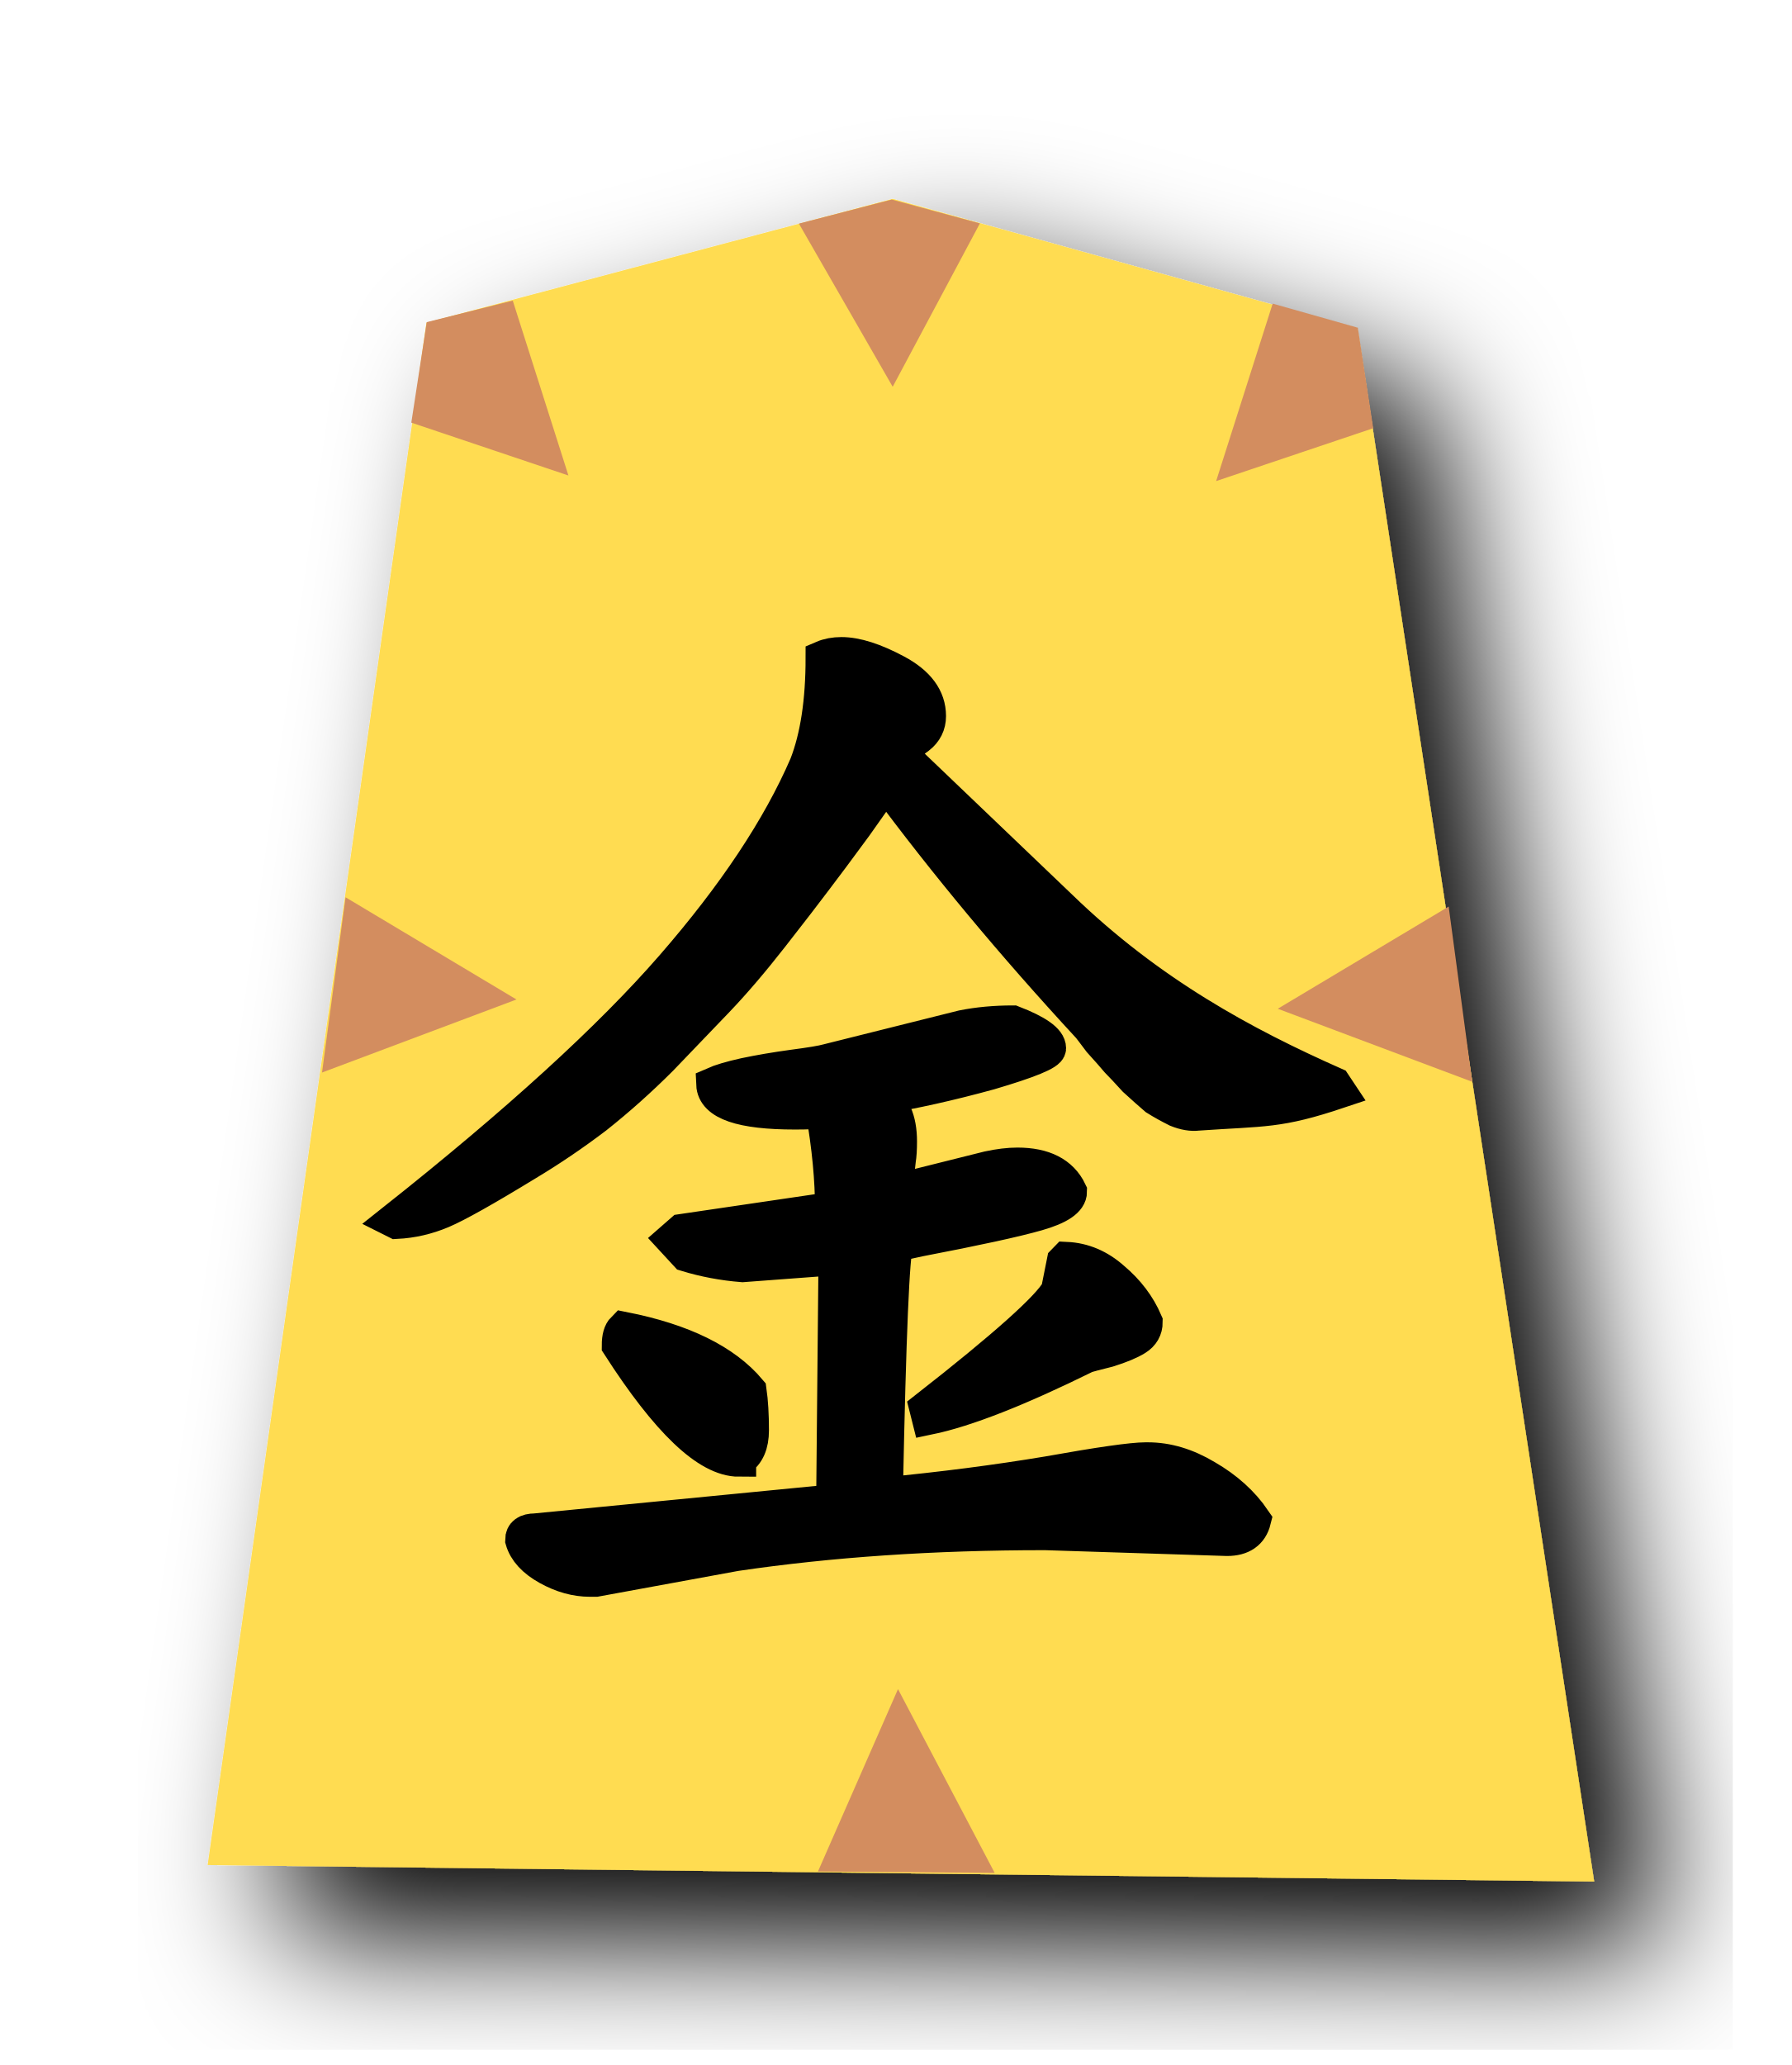
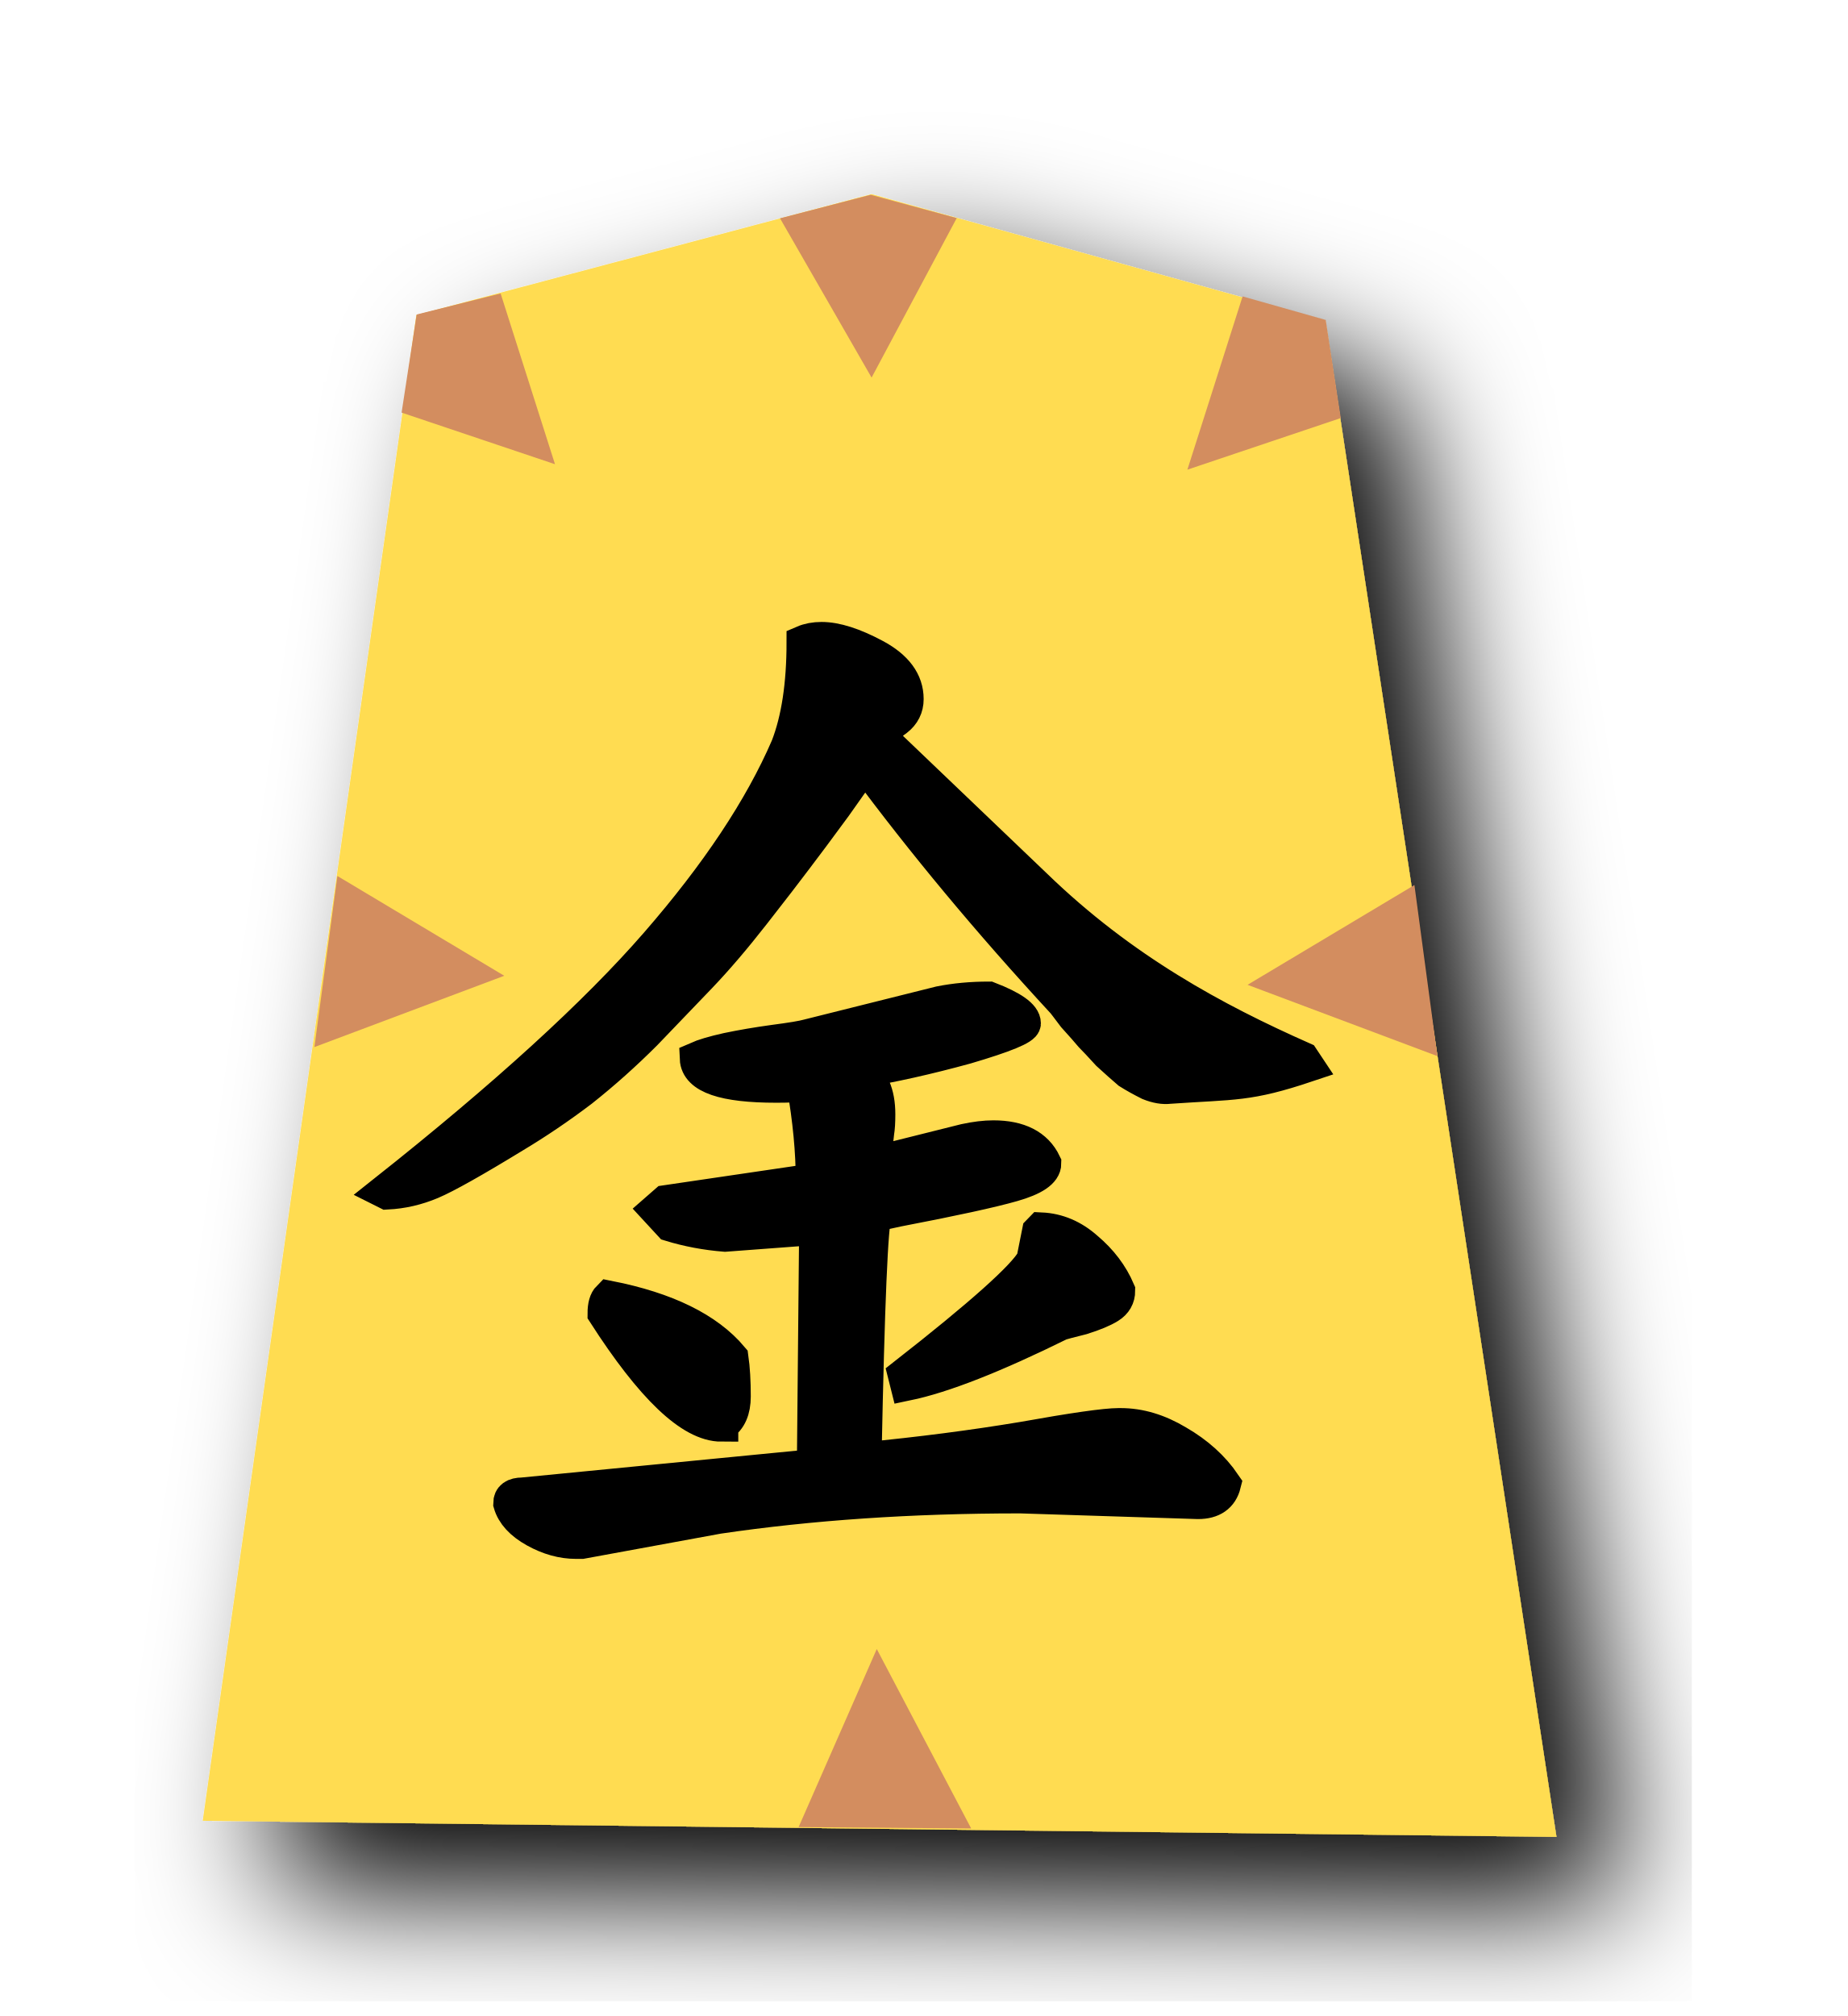
- <svg xmlns="http://www.w3.org/2000/svg" width="52.078" height="60" version="1.1" id="svg873">
+ <svg xmlns="http://www.w3.org/2000/svg" width="55" height="60" version="1.1" id="svg873">
  <defs id="defs877" />
  <filter id="drop-shadow">
    <feGaussianBlur in="SourceAlpha" result="blur" stdDeviation="2" id="feGaussianBlur848" />
    <feOffset result="offsetBlur" dx="2" dy="2" id="feOffset850" />
    <feBlend in="SourceGraphic" in2="offsetBlur" mode="normal" id="feBlend852" />
  </filter>
  <g filter="url(#drop-shadow)" transform="translate(5 5)" id="g871" style="fill:#ffdc51;fill-opacity:1">
    <path d="M20.942 0.777l13.51 3.76 6.878 45.133 -40.296 -0.48 6.358 -44.815z" fill="#FEEC99" id="path855" style="fill:#ffdc51;fill-opacity:1" />
  </g>
  <path id="path6283" d="m 42.102,26.34 0.684,5.092 -5.651,-2.122 z" style="opacity:1;fill:#d38d5f;stroke:none;stroke-width:1px;stroke-linecap:butt;stroke-linejoin:miter;stroke-opacity:1" />
  <g aria-label="金" style="font-style:normal;font-variant:normal;font-weight:normal;font-stretch:normal;font-size:26.667px;line-height:1.25;font-family:KaiTi;-inkscape-font-specification:KaiTi;letter-spacing:0px;word-spacing:0px;fill:#000000;fill-opacity:1;stroke:#000000;stroke-width:1;stroke-miterlimit:4;stroke-dasharray:none;stroke-opacity:1" id="text883" transform="translate(0.1086562,-0.7075472)">
    <path d="m 26.885,21.515 c 0,0.248 -0.102,0.451 -0.305,0.609 -0.203,0.135 -0.361,0.316 -0.474,0.542 l 4.604,4.401 c 2.596,2.515 5.35,3.99 7.955,5.146 l 0.135,0.203 c -1.767,0.592 -2.152,0.508 -4.095,0.643 -0.181,0.023 -0.384,-0.011 -0.609,-0.102 -0.226,-0.113 -0.429,-0.226 -0.609,-0.339 -0.158,-0.135 -0.361,-0.316 -0.609,-0.542 -0.226,-0.248 -0.395,-0.429 -0.508,-0.542 -0.113,-0.135 -0.282,-0.327 -0.508,-0.576 -0.203,-0.271 -0.316,-0.418 -0.339,-0.44 -2.189,-2.37 -4.153,-4.728 -5.891,-7.076 -0.09,0.135 -0.384,0.553 -0.88,1.253 -0.497,0.677 -0.891,1.207 -1.185,1.591 -0.271,0.361 -0.688,0.903 -1.253,1.625 -0.564,0.722 -1.095,1.343 -1.591,1.862 -0.474,0.497 -1.016,1.061 -1.625,1.693 -0.609,0.609 -1.241,1.174 -1.896,1.693 -0.655,0.497 -1.32,0.948 -1.997,1.354 -1.219,0.745 -2.043,1.207 -2.471,1.388 -0.429,0.181 -0.869,0.282 -1.32,0.305 l -0.068,-0.034 c 3.589,-2.844 6.286,-5.304 8.091,-7.38 1.806,-2.076 3.103,-4.029 3.893,-5.857 0.316,-0.812 0.474,-1.851 0.474,-3.115 0.158,-0.068 0.339,-0.102 0.542,-0.102 0.429,0 0.959,0.169 1.591,0.508 0.632,0.339 0.948,0.767 0.948,1.286 z m 3.995,15.776 c 0.497,0.023 0.948,0.214 1.354,0.576 0.429,0.361 0.745,0.779 0.948,1.253 0,0.203 -0.09,0.361 -0.271,0.474 -0.181,0.113 -0.451,0.226 -0.812,0.339 -0.361,0.09 -0.576,0.147 -0.643,0.169 -1.964,0.97 -3.487,1.569 -4.57,1.794 l -0.068,-0.271 c 2.28,-1.783 3.555,-2.923 3.826,-3.419 l 0.169,-0.846 z m -5.247,6.839 c 1.648,-0.158 3.216,-0.361 4.706,-0.609 1.512,-0.271 2.46,-0.406 2.844,-0.406 h 0.068 c 0.564,0 1.128,0.169 1.693,0.508 0.587,0.339 1.049,0.756 1.388,1.253 -0.09,0.361 -0.35,0.542 -0.779,0.542 l -5.281,-0.169 h -0.034 c -3.227,0 -6.218,0.203 -8.971,0.609 l -4.062,0.745 h -0.169 c -0.406,0 -0.812,-0.113 -1.219,-0.339 -0.406,-0.226 -0.655,-0.497 -0.745,-0.812 0,-0.181 0.124,-0.271 0.372,-0.271 l 8.667,-0.846 0.068,-7.076 -2.708,0.203 c -0.564,-0.045 -1.106,-0.147 -1.625,-0.305 l -0.406,-0.44 0.271,-0.237 4.367,-0.643 c 0,-0.858 -0.09,-1.806 -0.271,-2.844 -0.181,0.023 -0.451,0.034 -0.812,0.034 -1.557,0 -2.347,-0.271 -2.37,-0.812 0.203,-0.09 0.508,-0.181 0.914,-0.271 0.429,-0.09 0.891,-0.169 1.388,-0.237 0.519,-0.068 0.858,-0.124 1.016,-0.169 l 3.927,-0.982 c 0.451,-0.09 0.937,-0.135 1.456,-0.135 0.7,0.271 1.049,0.519 1.049,0.745 0,0.135 -0.576,0.372 -1.727,0.711 -1.151,0.316 -2.212,0.553 -3.182,0.711 0.384,0.226 0.576,0.655 0.576,1.286 0,0.226 -0.011,0.406 -0.034,0.542 l -0.102,0.914 2.708,-0.677 c 0.316,-0.068 0.598,-0.102 0.846,-0.102 0.767,0 1.275,0.26 1.523,0.779 0,0.248 -0.316,0.463 -0.948,0.643 -0.632,0.181 -1.772,0.429 -3.419,0.745 -0.293,0.068 -0.519,0.113 -0.677,0.135 -0.113,0.248 -0.214,2.629 -0.305,7.143 z m -4.266,-1.016 c -0.903,0 -2.065,-1.106 -3.487,-3.318 0,-0.226 0.045,-0.384 0.135,-0.474 1.715,0.339 2.934,0.937 3.656,1.794 0.045,0.316 0.068,0.7 0.068,1.151 0,0.406 -0.124,0.688 -0.372,0.846 z" style="font-style:normal;font-variant:normal;font-weight:normal;font-stretch:normal;font-size:34.667px;font-family:'cwTeX Q Kai';-inkscape-font-specification:'cwTeX Q Kai';stroke:#000000;stroke-width:1;stroke-miterlimit:4;stroke-dasharray:none;stroke-opacity:1" id="path1508" />
  </g>
  <path style="opacity:1;fill:#d38d5f;stroke:none;stroke-width:1px;stroke-linecap:butt;stroke-linejoin:miter;stroke-opacity:1" d="m 25.916,5.798 -2.698,0.699 2.726,4.741 2.534,-4.747 z" id="path4436" />
  <path style="opacity:1;fill:#d38d5f;stroke:none;stroke-width:1px;stroke-linecap:butt;stroke-linejoin:miter;stroke-opacity:1" d="m 12.402,9.36 -0.448,2.92 4.566,1.536 -1.618,-5.081 z" id="path4436-9" />
  <path style="opacity:1;fill:#d38d5f;stroke:none;stroke-width:1px;stroke-linecap:butt;stroke-linejoin:miter;stroke-opacity:1" d="m 39.462,9.522 0.448,2.92 -4.566,1.536 1.643,-5.156 z" id="path4436-9-4" />
  <path style="opacity:1;fill:#d38d5f;stroke:none;stroke-width:1px;stroke-linecap:butt;stroke-linejoin:miter;stroke-opacity:1" d="m 10.043,26.071 -0.684,5.092 5.651,-2.122 z" id="path4436-9-3" />
  <path style="opacity:1;fill:#d38d5f;stroke:none;stroke-width:1px;stroke-linecap:butt;stroke-linejoin:miter;stroke-opacity:1" d="m 23.772,54.377 5.137,0.043 -2.811,-5.342 z" id="path4436-9-3-9" />
</svg>
